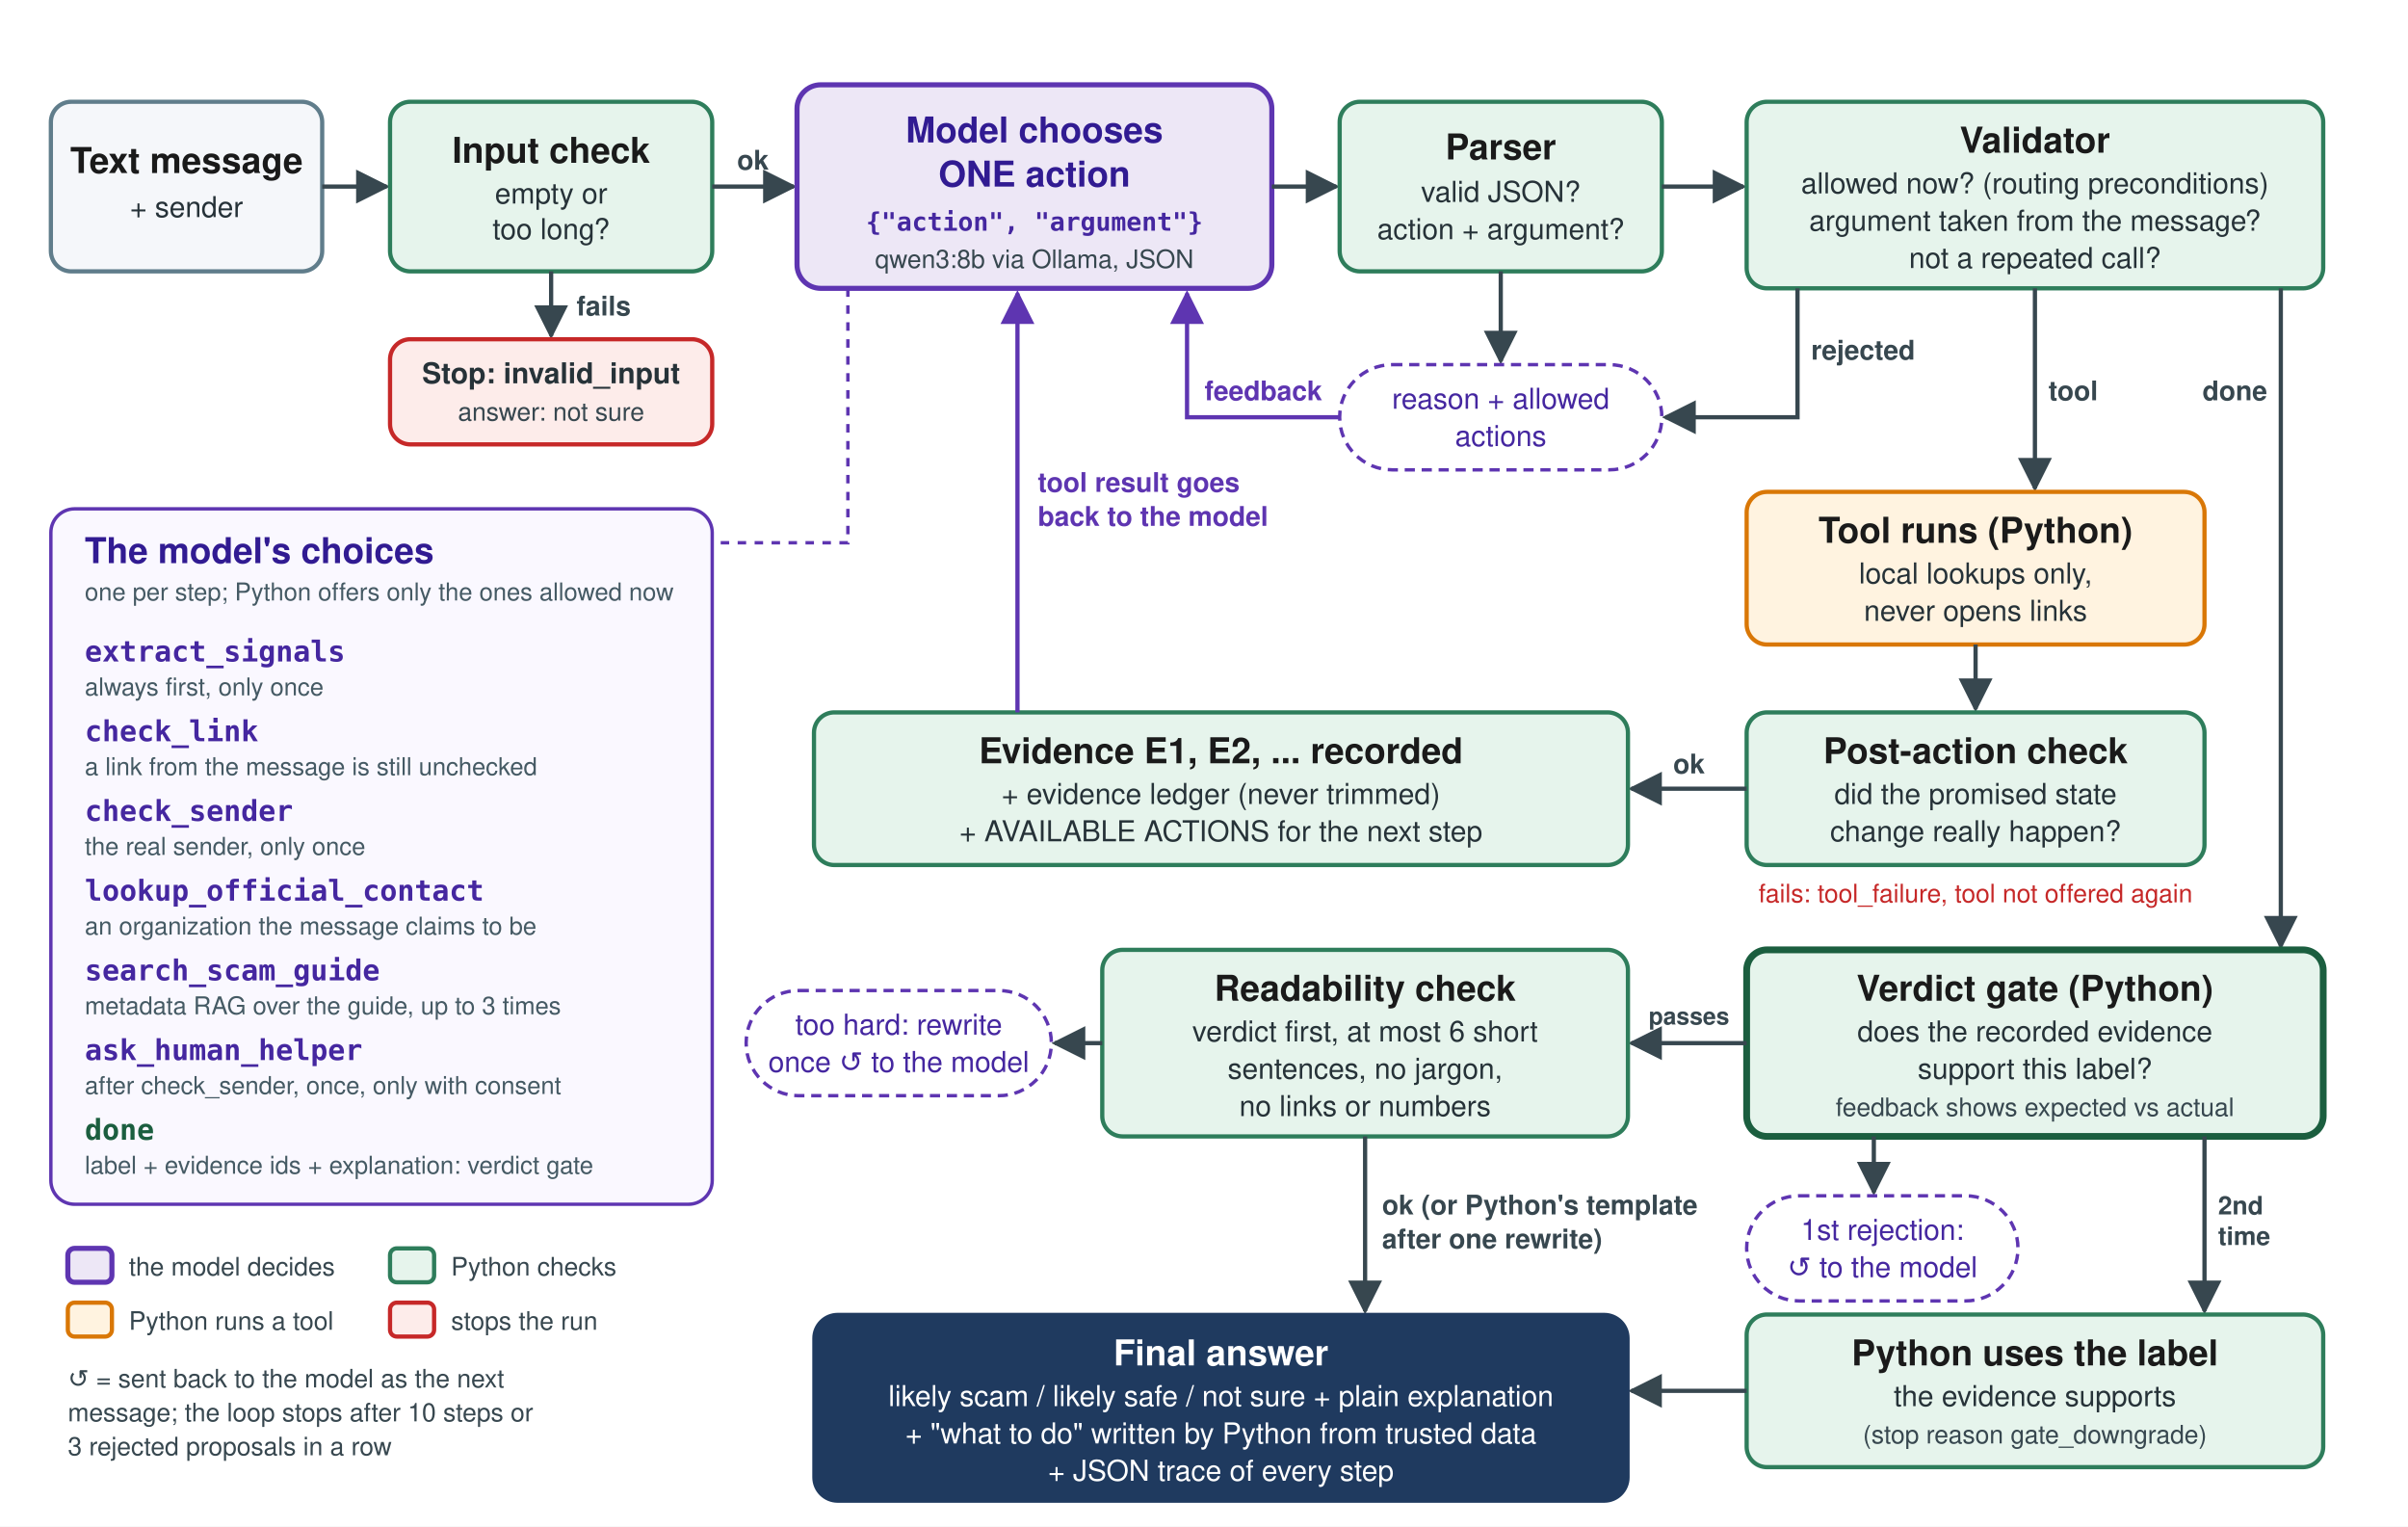
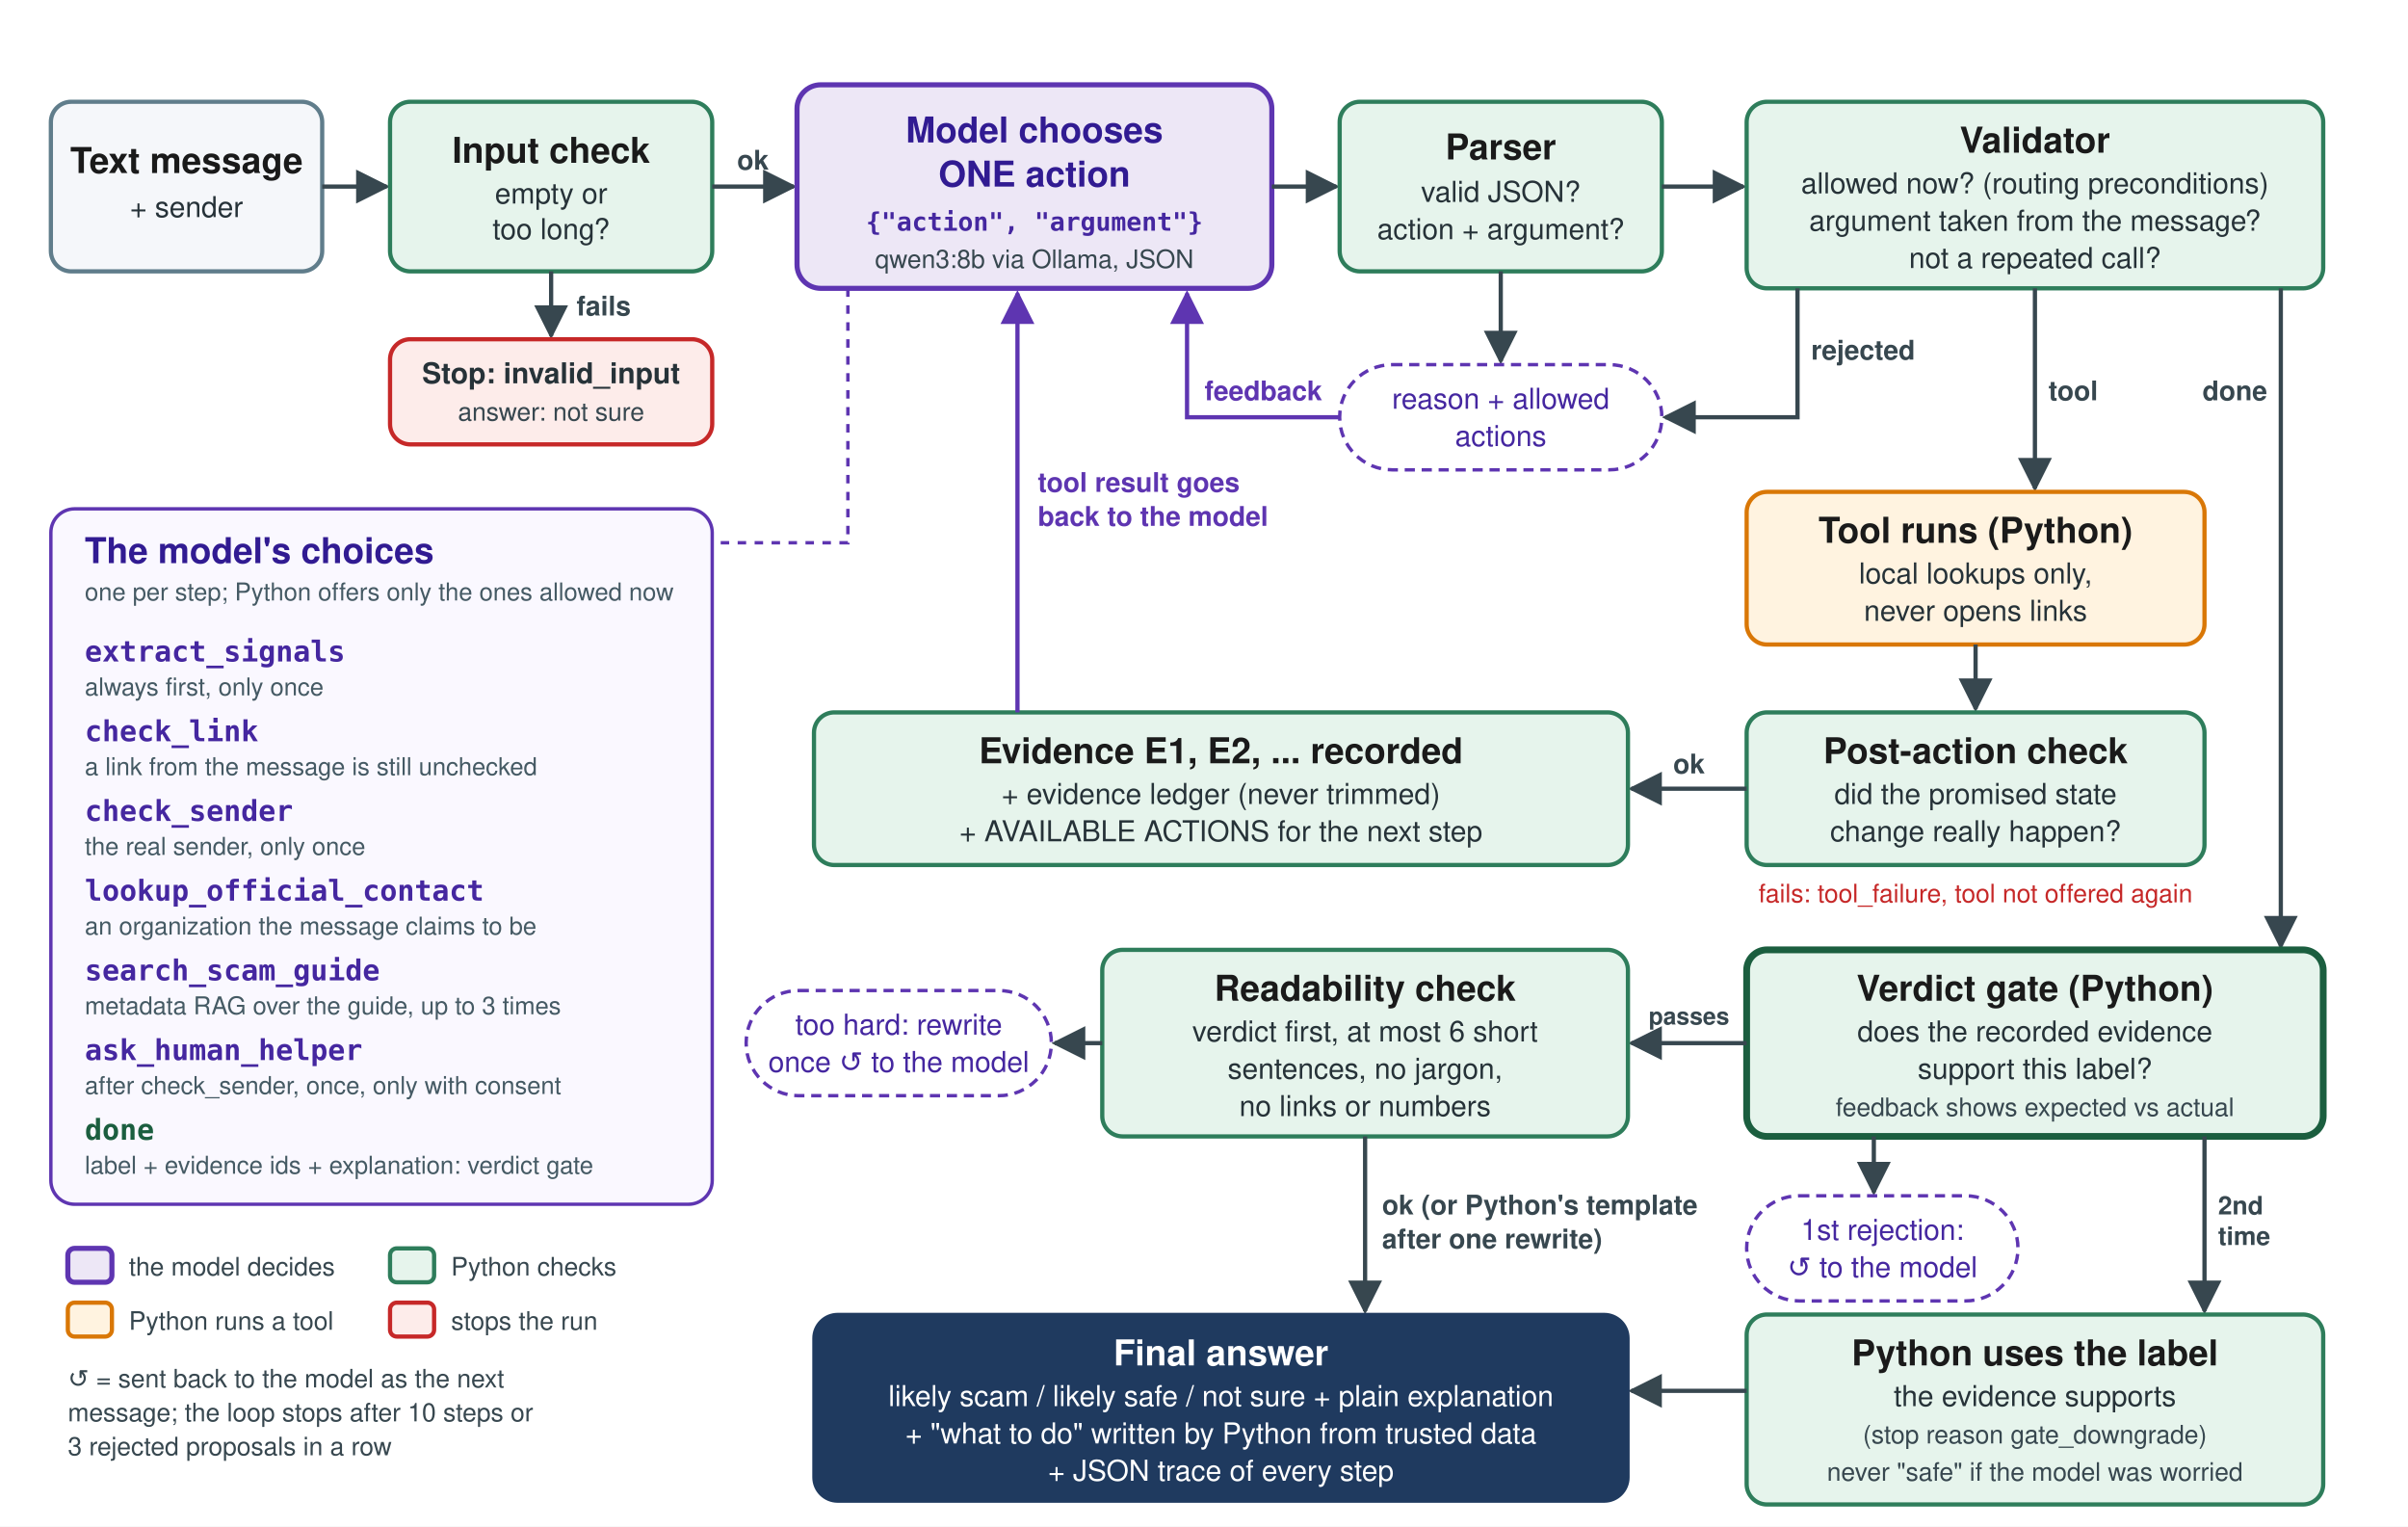
<svg xmlns="http://www.w3.org/2000/svg" viewBox="0 0 1420 900" width="1420" height="900" font-family="Helvetica, Arial, sans-serif">
  <defs>
    <marker id="arrow" viewBox="0 0 10 10" refX="9" refY="5" markerWidth="8" markerHeight="8" orient="auto-start-reverse">
      <path d="M0,0 L10,5 L0,10 z" fill="#37474F" />
    </marker>
    <marker id="arrowp" viewBox="0 0 10 10" refX="9" refY="5" markerWidth="8" markerHeight="8" orient="auto-start-reverse">
      <path d="M0,0 L10,5 L0,10 z" fill="#5E35B1" />
    </marker>
    <style>
      .model { fill: #EDE7F6; stroke: #5E35B1; stroke-width: 3; }
      .py { fill: #E6F4EC; stroke: #2E7D5B; stroke-width: 2.5; }
      .gate { fill: #E6F4EC; stroke: #1B5E3F; stroke-width: 4; }
      .tool { fill: #FFF3E0; stroke: #D97706; stroke-width: 2.5; }
      .stop { fill: #FDECEA; stroke: #C62828; stroke-width: 2.5; }
      .final { fill: #1F3A5F; stroke: #1F3A5F; stroke-width: 2; }
      .pill { fill: #FFFFFF; stroke: #5E35B1; stroke-width: 2; stroke-dasharray: 6 4; }
      .menu { fill: #FAF8FF; stroke: #5E35B1; stroke-width: 2; }
      .line { stroke: #37474F; stroke-width: 2.5; fill: none; }
      .back { stroke: #5E35B1; stroke-width: 2.5; fill: none; }
      .dash { stroke: #5E35B1; stroke-width: 2; fill: none; stroke-dasharray: 5 5; }
      .h { font-size: 21px; font-weight: bold; fill: #1A1A1A; }
      .t { font-size: 17px; fill: #263238; }
      .s { font-size: 15px; fill: #37474F; }
      .lab { font-size: 16px; font-weight: bold; fill: #37474F; }
      .labp { font-size: 16px; font-weight: bold; fill: #5E35B1; }
      .mono { font-family: Menlo, Consolas, monospace; font-size: 17px; font-weight: bold; fill: #4527A0; }
      .cond { font-size: 14.5px; fill: #455A64; }
      .w { fill: #FFFFFF; }
    </style>
  </defs>
  <rect x="0" y="0" width="1420" height="900" fill="#FFFFFF" />
  <rect class="py" x="30" y="60" width="160" height="100" rx="12" style="fill:#F5F7FA;stroke:#607D8B" />
  <text class="h" x="110" y="102" text-anchor="middle">Text message</text>
  <text class="t" x="110" y="128" text-anchor="middle">+ sender</text>
  <path class="line" d="M190,110 L228,110" marker-end="url(#arrow)" />
  <rect class="py" x="230" y="60" width="190" height="100" rx="12" />
  <text class="h" x="325" y="96" text-anchor="middle">Input check</text>
  <text class="t" x="325" y="120" text-anchor="middle">empty or</text>
  <text class="t" x="325" y="141" text-anchor="middle">too long?</text>
  <path class="line" d="M325,160 L325,198" marker-end="url(#arrow)" />
  <text class="lab" x="340" y="186">fails</text>
  <rect class="stop" x="230" y="200" width="190" height="62" rx="12" />
  <text class="t" x="325" y="226" text-anchor="middle" font-weight="bold">Stop: invalid_input</text>
  <text class="s" x="325" y="248" text-anchor="middle">answer: not sure</text>
  <path class="line" d="M420,110 L468,110" marker-end="url(#arrow)" />
  <text class="lab" x="444" y="100" text-anchor="middle">ok</text>
  <rect class="model" x="470" y="50" width="280" height="120" rx="14" />
  <text class="h" x="610" y="84" text-anchor="middle" style="fill:#311B92">Model chooses</text>
  <text class="h" x="610" y="110" text-anchor="middle" style="fill:#311B92">ONE action</text>
  <text class="mono" x="610" y="136" text-anchor="middle" style="font-size:15px">{"action", "argument"}</text>
  <text class="s" x="610" y="158" text-anchor="middle">qwen3:8b via Ollama, JSON</text>
  <path class="line" d="M750,110 L788,110" marker-end="url(#arrow)" />
  <rect class="py" x="790" y="60" width="190" height="100" rx="12" />
  <text class="h" x="885" y="94" text-anchor="middle">Parser</text>
  <text class="t" x="885" y="119" text-anchor="middle">valid JSON?</text>
  <text class="t" x="885" y="141" text-anchor="middle">action + argument?</text>
  <path class="line" d="M980,110 L1028,110" marker-end="url(#arrow)" />
  <rect class="py" x="1030" y="60" width="340" height="110" rx="12" />
  <text class="h" x="1200" y="90" text-anchor="middle">Validator</text>
  <text class="t" x="1200" y="114" text-anchor="middle">allowed now? (routing preconditions)</text>
  <text class="t" x="1200" y="136" text-anchor="middle">argument taken from the message?</text>
  <text class="t" x="1200" y="158" text-anchor="middle">not a repeated call?</text>
  <path class="line" d="M885,160 L885,213" marker-end="url(#arrow)" />
  <path class="line" d="M1060,170 L1060,246 L982,246" marker-end="url(#arrow)" />
  <text class="lab" x="1068" y="212">rejected</text>
  <rect class="pill" x="790" y="215" width="190" height="62" rx="31" />
  <text class="t" x="885" y="241" text-anchor="middle" style="fill:#4527A0">reason + allowed</text>
  <text class="t" x="885" y="263" text-anchor="middle" style="fill:#4527A0">actions</text>
  <path class="back" d="M790,246 L700,246 L700,173" marker-end="url(#arrowp)" />
  <text class="labp" x="745" y="236" text-anchor="middle">feedback</text>
  <path class="line" d="M1200,170 L1200,288" marker-end="url(#arrow)" />
  <text class="lab" x="1208" y="236">tool</text>
  <rect class="tool" x="1030" y="290" width="270" height="90" rx="12" />
  <text class="h" x="1165" y="320" text-anchor="middle">Tool runs (Python)</text>
  <text class="t" x="1165" y="344" text-anchor="middle">local lookups only,</text>
  <text class="t" x="1165" y="366" text-anchor="middle">never opens links</text>
  <path class="line" d="M1165,380 L1165,418" marker-end="url(#arrow)" />
  <rect class="py" x="1030" y="420" width="270" height="90" rx="12" />
  <text class="h" x="1165" y="450" text-anchor="middle">Post-action check</text>
  <text class="t" x="1165" y="474" text-anchor="middle">did the promised state</text>
  <text class="t" x="1165" y="496" text-anchor="middle">change really happen?</text>
  <text class="s" x="1165" y="532" text-anchor="middle" style="fill:#C62828">fails: tool_failure, tool not offered again</text>
  <path class="line" d="M1030,465 L962,465" marker-end="url(#arrow)" />
  <text class="lab" x="996" y="456" text-anchor="middle">ok</text>
  <rect class="py" x="480" y="420" width="480" height="90" rx="12" />
  <text class="h" x="720" y="450" text-anchor="middle">Evidence E1, E2, ... recorded</text>
  <text class="t" x="720" y="474" text-anchor="middle">+ evidence ledger (never trimmed)</text>
  <text class="t" x="720" y="496" text-anchor="middle">+ AVAILABLE ACTIONS for the next step</text>
  <path class="back" d="M600,420 L600,173" marker-end="url(#arrowp)" />
  <text class="labp" x="612" y="290">tool result goes</text>
  <text class="labp" x="612" y="310">back to the model</text>
  <path class="dash" d="M500,170 L500,320 L422,320" />
  <rect class="menu" x="30" y="300" width="390" height="410" rx="14" />
  <text class="h" x="50" y="332" style="fill:#311B92">The model's choices</text>
  <text class="cond" x="50" y="354">one per step; Python offers only the ones allowed now</text>
  <text class="mono" x="50" y="390">extract_signals</text>
  <text class="cond" x="50" y="410">always first, only once</text>
  <text class="mono" x="50" y="437">check_link</text>
  <text class="cond" x="50" y="457">a link from the message is still unchecked</text>
  <text class="mono" x="50" y="484">check_sender</text>
  <text class="cond" x="50" y="504">the real sender, only once</text>
  <text class="mono" x="50" y="531">lookup_official_contact</text>
  <text class="cond" x="50" y="551">an organization the message claims to be</text>
  <text class="mono" x="50" y="578">search_scam_guide</text>
  <text class="cond" x="50" y="598">metadata RAG over the guide, up to 3 times</text>
  <text class="mono" x="50" y="625">ask_human_helper</text>
  <text class="cond" x="50" y="645">after check_sender, once, only with consent</text>
  <text class="mono" x="50" y="672" style="fill:#1B5E3F">done</text>
  <text class="cond" x="50" y="692">label + evidence ids + explanation: verdict gate</text>
  <path class="line" d="M1345,170 L1345,558" marker-end="url(#arrow)" />
  <text class="lab" x="1337" y="236" text-anchor="end">done</text>
  <rect class="gate" x="1030" y="560" width="340" height="110" rx="12" />
  <text class="h" x="1200" y="590" text-anchor="middle">Verdict gate (Python)</text>
  <text class="t" x="1200" y="614" text-anchor="middle">does the recorded evidence</text>
  <text class="t" x="1200" y="636" text-anchor="middle">support this label?</text>
  <text class="s" x="1200" y="658" text-anchor="middle">feedback shows expected vs actual</text>
  <path class="line" d="M1030,615 L962,615" marker-end="url(#arrow)" />
  <text class="lab" x="996" y="604" text-anchor="middle" style="font-size:14px">passes</text>
  <path class="line" d="M1105,670 L1105,703" marker-end="url(#arrow)" />
  <rect class="pill" x="1030" y="705" width="160" height="62" rx="31" />
  <text class="t" x="1110" y="731" text-anchor="middle" style="fill:#4527A0">1st rejection:</text>
  <text class="t" x="1110" y="753" text-anchor="middle" style="fill:#4527A0">↺ to the model</text>
  <path class="line" d="M1300,670 L1300,773" marker-end="url(#arrow)" />
  <text class="lab" x="1308" y="716" style="font-size:15px">2nd</text>
  <text class="lab" x="1308" y="734" style="font-size:15px">time</text>
-   <rect class="py" x="1030" y="775" width="340" height="90" rx="12" />
+   <rect class="py" x="1030" y="775" width="340" height="112" rx="12" />
  <text class="h" x="1200" y="805" text-anchor="middle">Python uses the label</text>
  <text class="t" x="1200" y="829" text-anchor="middle">the evidence supports</text>
  <text class="s" x="1200" y="851" text-anchor="middle">(stop reason gate_downgrade)</text>
+   <text class="s" x="1200" y="873" text-anchor="middle">never "safe" if the model was worried</text>
  <rect class="py" x="650" y="560" width="310" height="110" rx="12" />
  <text class="h" x="805" y="590" text-anchor="middle">Readability check</text>
  <text class="t" x="805" y="614" text-anchor="middle">verdict first, at most 6 short</text>
  <text class="t" x="805" y="636" text-anchor="middle">sentences, no jargon,</text>
  <text class="t" x="805" y="658" text-anchor="middle">no links or numbers</text>
  <path class="line" d="M650,615 L622,615" marker-end="url(#arrow)" />
  <rect class="pill" x="440" y="584" width="180" height="62" rx="31" />
  <text class="t" x="530" y="610" text-anchor="middle" style="fill:#4527A0">too hard: rewrite</text>
  <text class="t" x="530" y="632" text-anchor="middle" style="fill:#4527A0">once ↺ to the model</text>
  <path class="line" d="M805,670 L805,773" marker-end="url(#arrow)" />
  <text class="lab" x="815" y="716">ok (or Python's template</text>
  <text class="lab" x="815" y="736">after one rewrite)</text>
  <path class="line" d="M1030,820 L962,820" marker-end="url(#arrow)" />
  <rect class="final" x="480" y="775" width="480" height="110" rx="14" />
  <text class="h w" x="720" y="805" text-anchor="middle">Final answer</text>
  <text class="t w" x="720" y="829" text-anchor="middle">likely scam / likely safe / not sure + plain explanation</text>
  <text class="t w" x="720" y="851" text-anchor="middle">+ "what to do" written by Python from trusted data</text>
  <text class="t w" x="720" y="873" text-anchor="middle">+ JSON trace of every step</text>
  <rect class="model" x="40" y="736" width="26" height="20" rx="4" />
  <text class="s" x="76" y="752">the model decides</text>
  <rect class="py" x="230" y="736" width="26" height="20" rx="4" />
  <text class="s" x="266" y="752">Python checks</text>
  <rect class="tool" x="40" y="768" width="26" height="20" rx="4" />
  <text class="s" x="76" y="784">Python runs a tool</text>
  <rect class="stop" x="230" y="768" width="26" height="20" rx="4" />
  <text class="s" x="266" y="784">stops the run</text>
  <text class="s" x="40" y="818">↺ = sent back to the model as the next</text>
  <text class="s" x="40" y="838">message; the loop stops after 10 steps or</text>
  <text class="s" x="40" y="858">3 rejected proposals in a row</text>
</svg>
